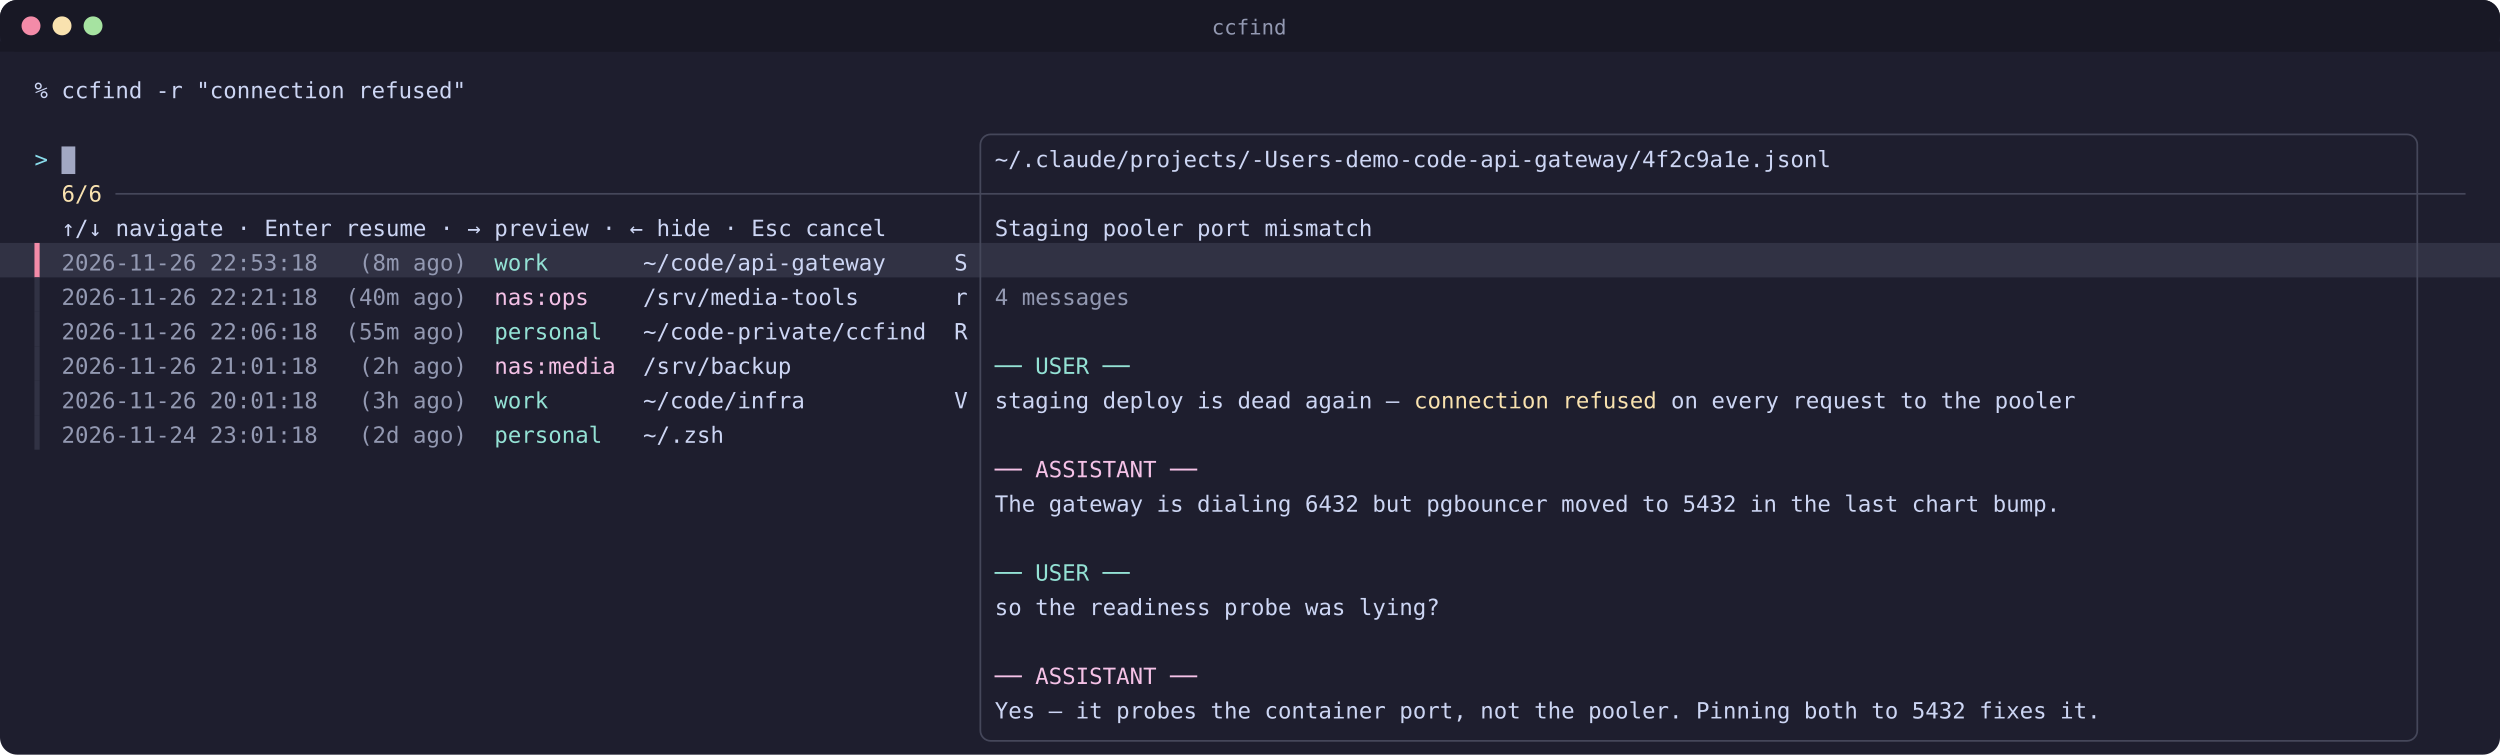
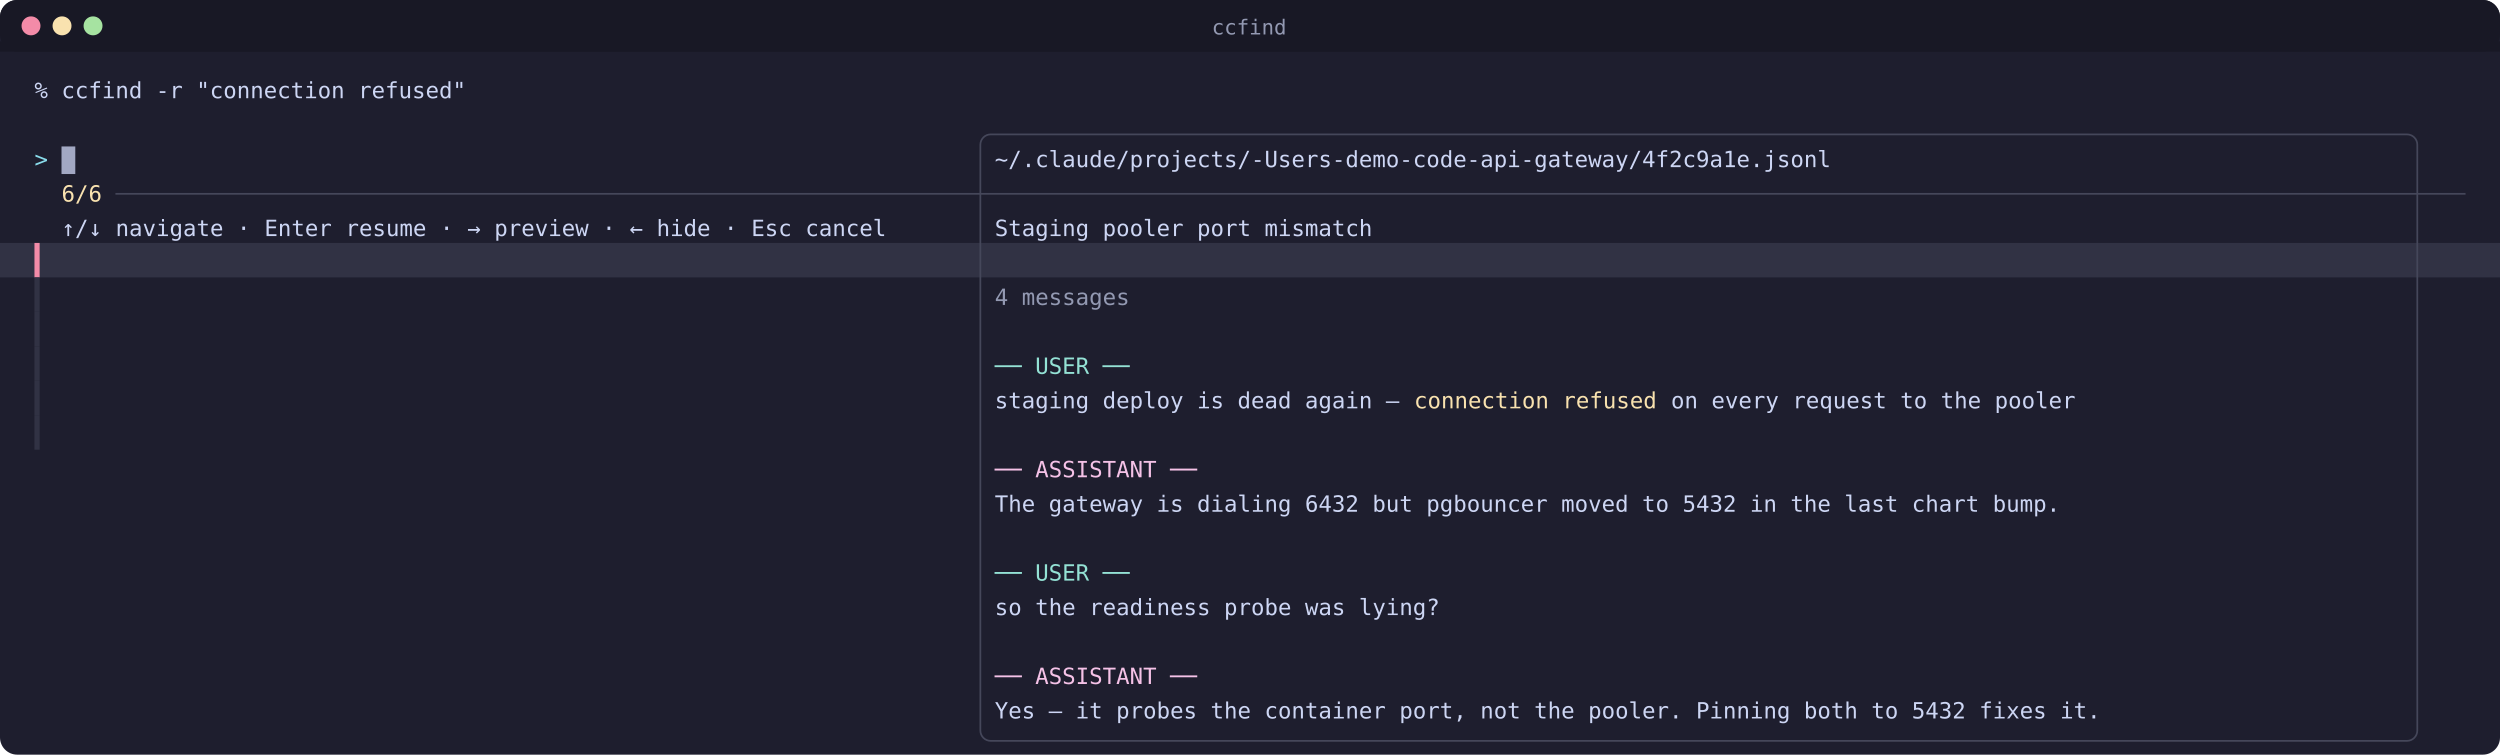
<svg xmlns="http://www.w3.org/2000/svg" width="1451" height="438" viewBox="0 0 1451 438" role="img" aria-label="the ccfind picker with the preview pane open, showing the last messages of the highlighted session with the search term highlighted in them">
  <rect width="1451" height="438" rx="10" fill="#1e1e2e" />
  <rect width="1451" height="30" rx="10" fill="#181825" />
  <rect y="24" width="1451" height="6" fill="#181825" />
  <circle cx="18" cy="15" r="5.5" fill="#f38ba8" />
  <circle cx="36" cy="15" r="5.5" fill="#f9e2af" />
  <circle cx="54" cy="15" r="5.5" fill="#a6e3a1" />
  <text x="725" y="20" text-anchor="middle" font-family="'Cascadia Code','Fira Code',SFMono-Regular,Consolas,Menlo,monospace" font-size="12" fill="#9399b2">ccfind</text>
  <text y="57" font-family="'Cascadia Code','Fira Code',SFMono-Regular,Consolas,Menlo,monospace" font-size="13" xml:space="preserve" fill="#cdd6f4">
    <tspan x="20.00 27.85 35.70 43.55 51.40 59.25 67.10 74.95 82.80 90.65 98.50 106.35 114.20 122.05 129.90 137.75 145.60 153.45 161.30 169.15 177.00 184.85 192.70 200.55 208.40 216.25 224.10 231.95 239.80 247.65 255.50 263.35">% ccfind -r "connection refused"</tspan>
  </text>
  <rect x="35.70" y="85" width="8" height="16" fill="#cdd6f4" opacity="0.75" />
  <text y="97" font-family="'Cascadia Code','Fira Code',SFMono-Regular,Consolas,Menlo,monospace" font-size="13" xml:space="preserve" fill="#89dceb">
    <tspan x="20.00 27.85">&gt; </tspan>
  </text>
  <rect x="67" y="112" width="1364" height="1" fill="#45475a" />
  <text y="117" font-family="'Cascadia Code','Fira Code',SFMono-Regular,Consolas,Menlo,monospace" font-size="13" xml:space="preserve" fill="#f9e2af">
    <tspan x="35.70 43.55 51.40">6/6</tspan>
  </text>
  <text y="137" font-family="'Cascadia Code','Fira Code',SFMono-Regular,Consolas,Menlo,monospace" font-size="13" xml:space="preserve" fill="#cdd6f4">
    <tspan x="35.70 43.55 51.40">↑/↓</tspan>
    <tspan x="59.25 67.10 74.95 82.80 90.65 98.50 106.35 114.20 122.05 129.90 137.75 145.60"> navigate · </tspan>
    <tspan x="153.45 161.30 169.15 177.00 184.85">Enter</tspan>
    <tspan x="192.70 200.55 208.40 216.25 224.10 231.95 239.80 247.65 255.50 263.35"> resume · </tspan>
    <tspan x="271.20">→</tspan>
    <tspan x="279.05 286.90 294.75 302.60 310.45 318.30 326.15 334.00 341.85 349.70 357.55"> preview · </tspan>
    <tspan x="365.40">←</tspan>
    <tspan x="373.25 381.10 388.95 396.80 404.65 412.50 420.35 428.20"> hide · </tspan>
    <tspan x="436.05 443.90 451.75">Esc</tspan>
    <tspan x="459.60 467.45 475.30 483.15 491.00 498.85 506.70"> cancel</tspan>
  </text>
  <rect x="0" y="141" width="1451" height="20" fill="#313244" />
  <rect x="20.00" y="141" width="3" height="20" fill="#f38ba8" />
-   <text y="157" font-family="'Cascadia Code','Fira Code',SFMono-Regular,Consolas,Menlo,monospace" font-size="13" xml:space="preserve" fill="#cdd6f4">
-     <tspan x="35.70 43.55 51.40 59.25 67.10 74.95 82.80 90.65 98.50 106.35 114.20 122.05 129.90 137.75 145.60 153.45 161.30 169.15 177.00" fill="#9399b2">2026-11-26 22:53:18</tspan>
-     <tspan x="184.85 192.70">  </tspan>
-     <tspan x="200.55 208.40 216.25 224.10 231.95 239.80 247.65 255.50 263.35" fill="#9399b2"> (8m ago)</tspan>
-     <tspan x="271.20 279.05">  </tspan>
-     <tspan x="286.90 294.75 302.60 310.45 318.30 326.15 334.00 341.85 349.70" fill="#94e2d5">work     </tspan>
-     <tspan x="357.55 365.40 373.25 381.10 388.95 396.80 404.65 412.50 420.35 428.20 436.05 443.90 451.75 459.60 467.45 475.30 483.15 491.00 498.85 506.70 514.55 522.40 530.25 538.10 545.95">  ~/code/api-gateway     </tspan>
-     <tspan x="553.80">S</tspan>
-   </text>
+   <text y="157" font-family="'Cascadia Code','Fira Code',SFMono-Regular,Consolas,Menlo,monospace" font-size="13" xml:space="preserve" fill="#cdd6f4" />
  <rect x="20.00" y="161" width="3" height="20" fill="#313244" />
-   <text y="177" font-family="'Cascadia Code','Fira Code',SFMono-Regular,Consolas,Menlo,monospace" font-size="13" xml:space="preserve" fill="#cdd6f4">
-     <tspan x="35.70 43.55 51.40 59.25 67.10 74.95 82.80 90.65 98.50 106.35 114.20 122.05 129.90 137.75 145.60 153.45 161.30 169.15 177.00" fill="#9399b2">2026-11-26 22:21:18</tspan>
-     <tspan x="184.85 192.70">  </tspan>
-     <tspan x="200.55 208.40 216.25 224.10 231.95 239.80 247.65 255.50 263.35" fill="#9399b2">(40m ago)</tspan>
-     <tspan x="271.20 279.05">  </tspan>
-     <tspan x="286.90 294.75 302.60 310.45 318.30 326.15 334.00 341.85 349.70" fill="#f5c2e7">nas:ops  </tspan>
-     <tspan x="357.55 365.40 373.25 381.10 388.95 396.80 404.65 412.50 420.35 428.20 436.05 443.90 451.75 459.60 467.45 475.30 483.15 491.00 498.85 506.70 514.55 522.40 530.25 538.10 545.95">  /srv/media-tools       </tspan>
-     <tspan x="553.80">r</tspan>
-   </text>
+   <text y="177" font-family="'Cascadia Code','Fira Code',SFMono-Regular,Consolas,Menlo,monospace" font-size="13" xml:space="preserve" fill="#cdd6f4" />
  <rect x="20.00" y="181" width="3" height="20" fill="#313244" />
-   <text y="197" font-family="'Cascadia Code','Fira Code',SFMono-Regular,Consolas,Menlo,monospace" font-size="13" xml:space="preserve" fill="#cdd6f4">
-     <tspan x="35.70 43.55 51.40 59.25 67.10 74.95 82.80 90.65 98.50 106.35 114.20 122.05 129.90 137.75 145.60 153.45 161.30 169.15 177.00" fill="#9399b2">2026-11-26 22:06:18</tspan>
-     <tspan x="184.85 192.70">  </tspan>
-     <tspan x="200.55 208.40 216.25 224.10 231.95 239.80 247.65 255.50 263.35" fill="#9399b2">(55m ago)</tspan>
-     <tspan x="271.20 279.05">  </tspan>
-     <tspan x="286.90 294.75 302.60 310.45 318.30 326.15 334.00 341.85 349.70" fill="#94e2d5">personal </tspan>
-     <tspan x="357.55 365.40 373.25 381.10 388.95 396.80 404.65 412.50 420.35 428.20 436.05 443.90 451.75 459.60 467.45 475.30 483.15 491.00 498.85 506.70 514.55 522.40 530.25 538.10 545.95">  ~/code-private/ccfind  </tspan>
-     <tspan x="553.80">R</tspan>
-   </text>
+   <text y="197" font-family="'Cascadia Code','Fira Code',SFMono-Regular,Consolas,Menlo,monospace" font-size="13" xml:space="preserve" fill="#cdd6f4" />
  <rect x="20.00" y="201" width="3" height="20" fill="#313244" />
-   <text y="217" font-family="'Cascadia Code','Fira Code',SFMono-Regular,Consolas,Menlo,monospace" font-size="13" xml:space="preserve" fill="#cdd6f4">
-     <tspan x="35.70 43.55 51.40 59.25 67.10 74.95 82.80 90.65 98.50 106.35 114.20 122.05 129.90 137.75 145.60 153.45 161.30 169.15 177.00" fill="#9399b2">2026-11-26 21:01:18</tspan>
-     <tspan x="184.85 192.70">  </tspan>
-     <tspan x="200.55 208.40 216.25 224.10 231.95 239.80 247.65 255.50 263.35" fill="#9399b2"> (2h ago)</tspan>
-     <tspan x="271.20 279.05">  </tspan>
-     <tspan x="286.90 294.75 302.60 310.45 318.30 326.15 334.00 341.85 349.70" fill="#f5c2e7">nas:media</tspan>
-     <tspan x="357.55 365.40 373.25 381.10 388.95 396.80 404.65 412.50 420.35 428.20 436.05 443.90 451.75 459.60 467.45 475.30 483.15 491.00 498.85 506.70 514.55 522.40 530.25 538.10 545.95">  /srv/backup            </tspan>
-     <tspan x="553.80"> </tspan>
-   </text>
+   <text y="217" font-family="'Cascadia Code','Fira Code',SFMono-Regular,Consolas,Menlo,monospace" font-size="13" xml:space="preserve" fill="#cdd6f4" />
  <rect x="20.00" y="221" width="3" height="20" fill="#313244" />
-   <text y="237" font-family="'Cascadia Code','Fira Code',SFMono-Regular,Consolas,Menlo,monospace" font-size="13" xml:space="preserve" fill="#cdd6f4">
-     <tspan x="35.70 43.55 51.40 59.25 67.10 74.95 82.80 90.65 98.50 106.35 114.20 122.05 129.90 137.75 145.60 153.45 161.30 169.15 177.00" fill="#9399b2">2026-11-26 20:01:18</tspan>
-     <tspan x="184.85 192.70">  </tspan>
-     <tspan x="200.55 208.40 216.25 224.10 231.95 239.80 247.65 255.50 263.35" fill="#9399b2"> (3h ago)</tspan>
-     <tspan x="271.20 279.05">  </tspan>
-     <tspan x="286.90 294.75 302.60 310.45 318.30 326.15 334.00 341.85 349.70" fill="#94e2d5">work     </tspan>
-     <tspan x="357.55 365.40 373.25 381.10 388.95 396.80 404.65 412.50 420.35 428.20 436.05 443.90 451.75 459.60 467.45 475.30 483.15 491.00 498.85 506.70 514.55 522.40 530.25 538.10 545.95">  ~/code/infra           </tspan>
-     <tspan x="553.80">V</tspan>
-   </text>
+   <text y="237" font-family="'Cascadia Code','Fira Code',SFMono-Regular,Consolas,Menlo,monospace" font-size="13" xml:space="preserve" fill="#cdd6f4" />
  <rect x="20.00" y="241" width="3" height="20" fill="#313244" />
-   <text y="257" font-family="'Cascadia Code','Fira Code',SFMono-Regular,Consolas,Menlo,monospace" font-size="13" xml:space="preserve" fill="#cdd6f4">
-     <tspan x="35.70 43.55 51.40 59.25 67.10 74.95 82.80 90.65 98.50 106.35 114.20 122.05 129.90 137.75 145.60 153.45 161.30 169.15 177.00" fill="#9399b2">2026-11-24 23:01:18</tspan>
-     <tspan x="184.85 192.70">  </tspan>
-     <tspan x="200.55 208.40 216.25 224.10 231.95 239.80 247.65 255.50 263.35" fill="#9399b2"> (2d ago)</tspan>
-     <tspan x="271.20 279.05">  </tspan>
-     <tspan x="286.90 294.75 302.60 310.45 318.30 326.15 334.00 341.85 349.70" fill="#94e2d5">personal </tspan>
-     <tspan x="357.55 365.40 373.25 381.10 388.95 396.80 404.65 412.50 420.35 428.20 436.05 443.90 451.75 459.60 467.45 475.30 483.15 491.00 498.85 506.70 514.55 522.40 530.25 538.10 545.95">  ~/.zsh                 </tspan>
-     <tspan x="553.80"> </tspan>
-   </text>
+   <text y="257" font-family="'Cascadia Code','Fira Code',SFMono-Regular,Consolas,Menlo,monospace" font-size="13" xml:space="preserve" fill="#cdd6f4" />
  <rect x="569" y="78" width="834" height="352" rx="6" fill="none" stroke="#45475a" stroke-width="1" />
  <text y="97" font-family="'Cascadia Code','Fira Code',SFMono-Regular,Consolas,Menlo,monospace" font-size="13" xml:space="preserve" fill="#cdd6f4">
    <tspan x="577.35 585.20 593.05 600.90 608.75 616.60 624.45 632.30 640.15 648.00 655.85 663.70 671.55 679.40 687.25 695.10 702.95 710.80 718.65 726.50 734.35 742.20 750.05 757.90 765.75 773.60 781.45 789.30 797.15 805.00 812.85 820.70 828.55 836.40 844.25 852.10 859.95 867.80 875.65 883.50 891.35 899.20 907.05 914.90 922.75 930.60 938.45 946.30 954.15 962.00 969.85 977.70 985.55 993.40 1001.25 1009.10 1016.95 1024.80 1032.65 1040.50 1048.35 1056.20">~/.claude/projects/-Users-demo-code-api-gateway/4f2c9a1e.jsonl</tspan>
  </text>
  <text y="137" font-family="'Cascadia Code','Fira Code',SFMono-Regular,Consolas,Menlo,monospace" font-size="13" xml:space="preserve" fill="#cdd6f4">
    <tspan x="577.35 585.20 593.05 600.90 608.75 616.60 624.45 632.30 640.15 648.00 655.85 663.70 671.55 679.40 687.25 695.10 702.95 710.80 718.65 726.50 734.35 742.20 750.05 757.90 765.75 773.60 781.45 789.30">Staging pooler port mismatch</tspan>
  </text>
  <text y="177" font-family="'Cascadia Code','Fira Code',SFMono-Regular,Consolas,Menlo,monospace" font-size="13" xml:space="preserve" fill="#cdd6f4">
    <tspan x="577.35 585.20 593.05 600.90 608.75 616.60 624.45 632.30 640.15 648.00" fill="#9399b2">4 messages</tspan>
  </text>
  <text y="217" font-family="'Cascadia Code','Fira Code',SFMono-Regular,Consolas,Menlo,monospace" font-size="13" xml:space="preserve" fill="#cdd6f4">
    <tspan x="577.35 585.20 593.05 600.90 608.75 616.60 624.45 632.30 640.15 648.00" fill="#94e2d5">── USER ──</tspan>
  </text>
  <text y="237" font-family="'Cascadia Code','Fira Code',SFMono-Regular,Consolas,Menlo,monospace" font-size="13" xml:space="preserve" fill="#cdd6f4">
    <tspan x="577.35 585.20 593.05 600.90 608.75 616.60 624.45 632.30 640.15 648.00 655.85 663.70 671.55 679.40 687.25 695.10 702.95 710.80 718.65 726.50 734.35 742.20 750.05 757.90 765.75 773.60 781.45 789.30 797.15 805.00 812.85">staging deploy is dead again — </tspan>
    <tspan x="820.70 828.55 836.40 844.25 852.10 859.95 867.80 875.65 883.50 891.35 899.20 907.05 914.90 922.75 930.60 938.45 946.30 954.15" fill="#f9e2af">connection refused</tspan>
    <tspan x="962.00 969.85 977.70 985.55 993.40 1001.25 1009.10 1016.95 1024.80 1032.65 1040.50 1048.35 1056.20 1064.05 1071.90 1079.75 1087.60 1095.45 1103.30 1111.15 1119.00 1126.85 1134.70 1142.55 1150.40 1158.25 1166.10 1173.95 1181.80 1189.65 1197.50"> on every request to the pooler</tspan>
  </text>
  <text y="277" font-family="'Cascadia Code','Fira Code',SFMono-Regular,Consolas,Menlo,monospace" font-size="13" xml:space="preserve" fill="#cdd6f4">
    <tspan x="577.35 585.20 593.05 600.90 608.75 616.60 624.45 632.30 640.15 648.00 655.85 663.70 671.55 679.40 687.25" fill="#f5c2e7">── ASSISTANT ──</tspan>
  </text>
  <text y="297" font-family="'Cascadia Code','Fira Code',SFMono-Regular,Consolas,Menlo,monospace" font-size="13" xml:space="preserve" fill="#cdd6f4">
    <tspan x="577.35 585.20 593.05 600.90 608.75 616.60 624.45 632.30 640.15 648.00 655.85 663.70 671.55 679.40 687.25 695.10 702.95 710.80 718.65 726.50 734.35 742.20 750.05 757.90 765.75 773.60 781.45 789.30 797.15 805.00 812.85 820.70 828.55 836.40 844.25 852.10 859.95 867.80 875.65 883.50 891.35 899.20 907.05 914.90 922.75 930.60 938.45 946.30 954.15 962.00 969.85 977.70 985.55 993.40 1001.25 1009.10 1016.95 1024.80 1032.65 1040.50 1048.35 1056.20 1064.05 1071.90 1079.75 1087.60 1095.45 1103.30 1111.15 1119.00 1126.85 1134.70 1142.55 1150.40 1158.25 1166.10 1173.95 1181.80 1189.65">The gateway is dialing 6432 but pgbouncer moved to 5432 in the last chart bump.</tspan>
  </text>
  <text y="337" font-family="'Cascadia Code','Fira Code',SFMono-Regular,Consolas,Menlo,monospace" font-size="13" xml:space="preserve" fill="#cdd6f4">
    <tspan x="577.35 585.20 593.05 600.90 608.75 616.60 624.45 632.30 640.15 648.00" fill="#94e2d5">── USER ──</tspan>
  </text>
  <text y="357" font-family="'Cascadia Code','Fira Code',SFMono-Regular,Consolas,Menlo,monospace" font-size="13" xml:space="preserve" fill="#cdd6f4">
    <tspan x="577.35 585.20 593.05 600.90 608.75 616.60 624.45 632.30 640.15 648.00 655.85 663.70 671.55 679.40 687.25 695.10 702.95 710.80 718.65 726.50 734.35 742.20 750.05 757.90 765.75 773.60 781.45 789.30 797.15 805.00 812.85 820.70 828.55">so the readiness probe was lying?</tspan>
  </text>
  <text y="397" font-family="'Cascadia Code','Fira Code',SFMono-Regular,Consolas,Menlo,monospace" font-size="13" xml:space="preserve" fill="#cdd6f4">
    <tspan x="577.35 585.20 593.05 600.90 608.75 616.60 624.45 632.30 640.15 648.00 655.85 663.70 671.55 679.40 687.25" fill="#f5c2e7">── ASSISTANT ──</tspan>
  </text>
  <text y="417" font-family="'Cascadia Code','Fira Code',SFMono-Regular,Consolas,Menlo,monospace" font-size="13" xml:space="preserve" fill="#cdd6f4">
    <tspan x="577.35 585.20 593.05 600.90 608.75 616.60 624.45 632.30 640.15 648.00 655.85 663.70 671.55 679.40 687.25 695.10 702.95 710.80 718.65 726.50 734.35 742.20 750.05 757.90 765.75 773.60 781.45 789.30 797.15 805.00 812.85 820.70 828.55 836.40 844.25 852.10 859.95 867.80 875.65 883.50 891.35 899.20 907.05 914.90 922.75 930.60 938.45 946.30 954.15 962.00 969.85 977.70 985.55 993.40 1001.25 1009.10 1016.95 1024.80 1032.65 1040.50 1048.35 1056.20 1064.05 1071.90 1079.75 1087.60 1095.45 1103.30 1111.15 1119.00 1126.85 1134.70 1142.55 1150.40 1158.25 1166.10 1173.95 1181.80 1189.65 1197.50 1205.35 1213.20">Yes — it probes the container port, not the pooler. Pinning both to 5432 fixes it.</tspan>
  </text>
</svg>
